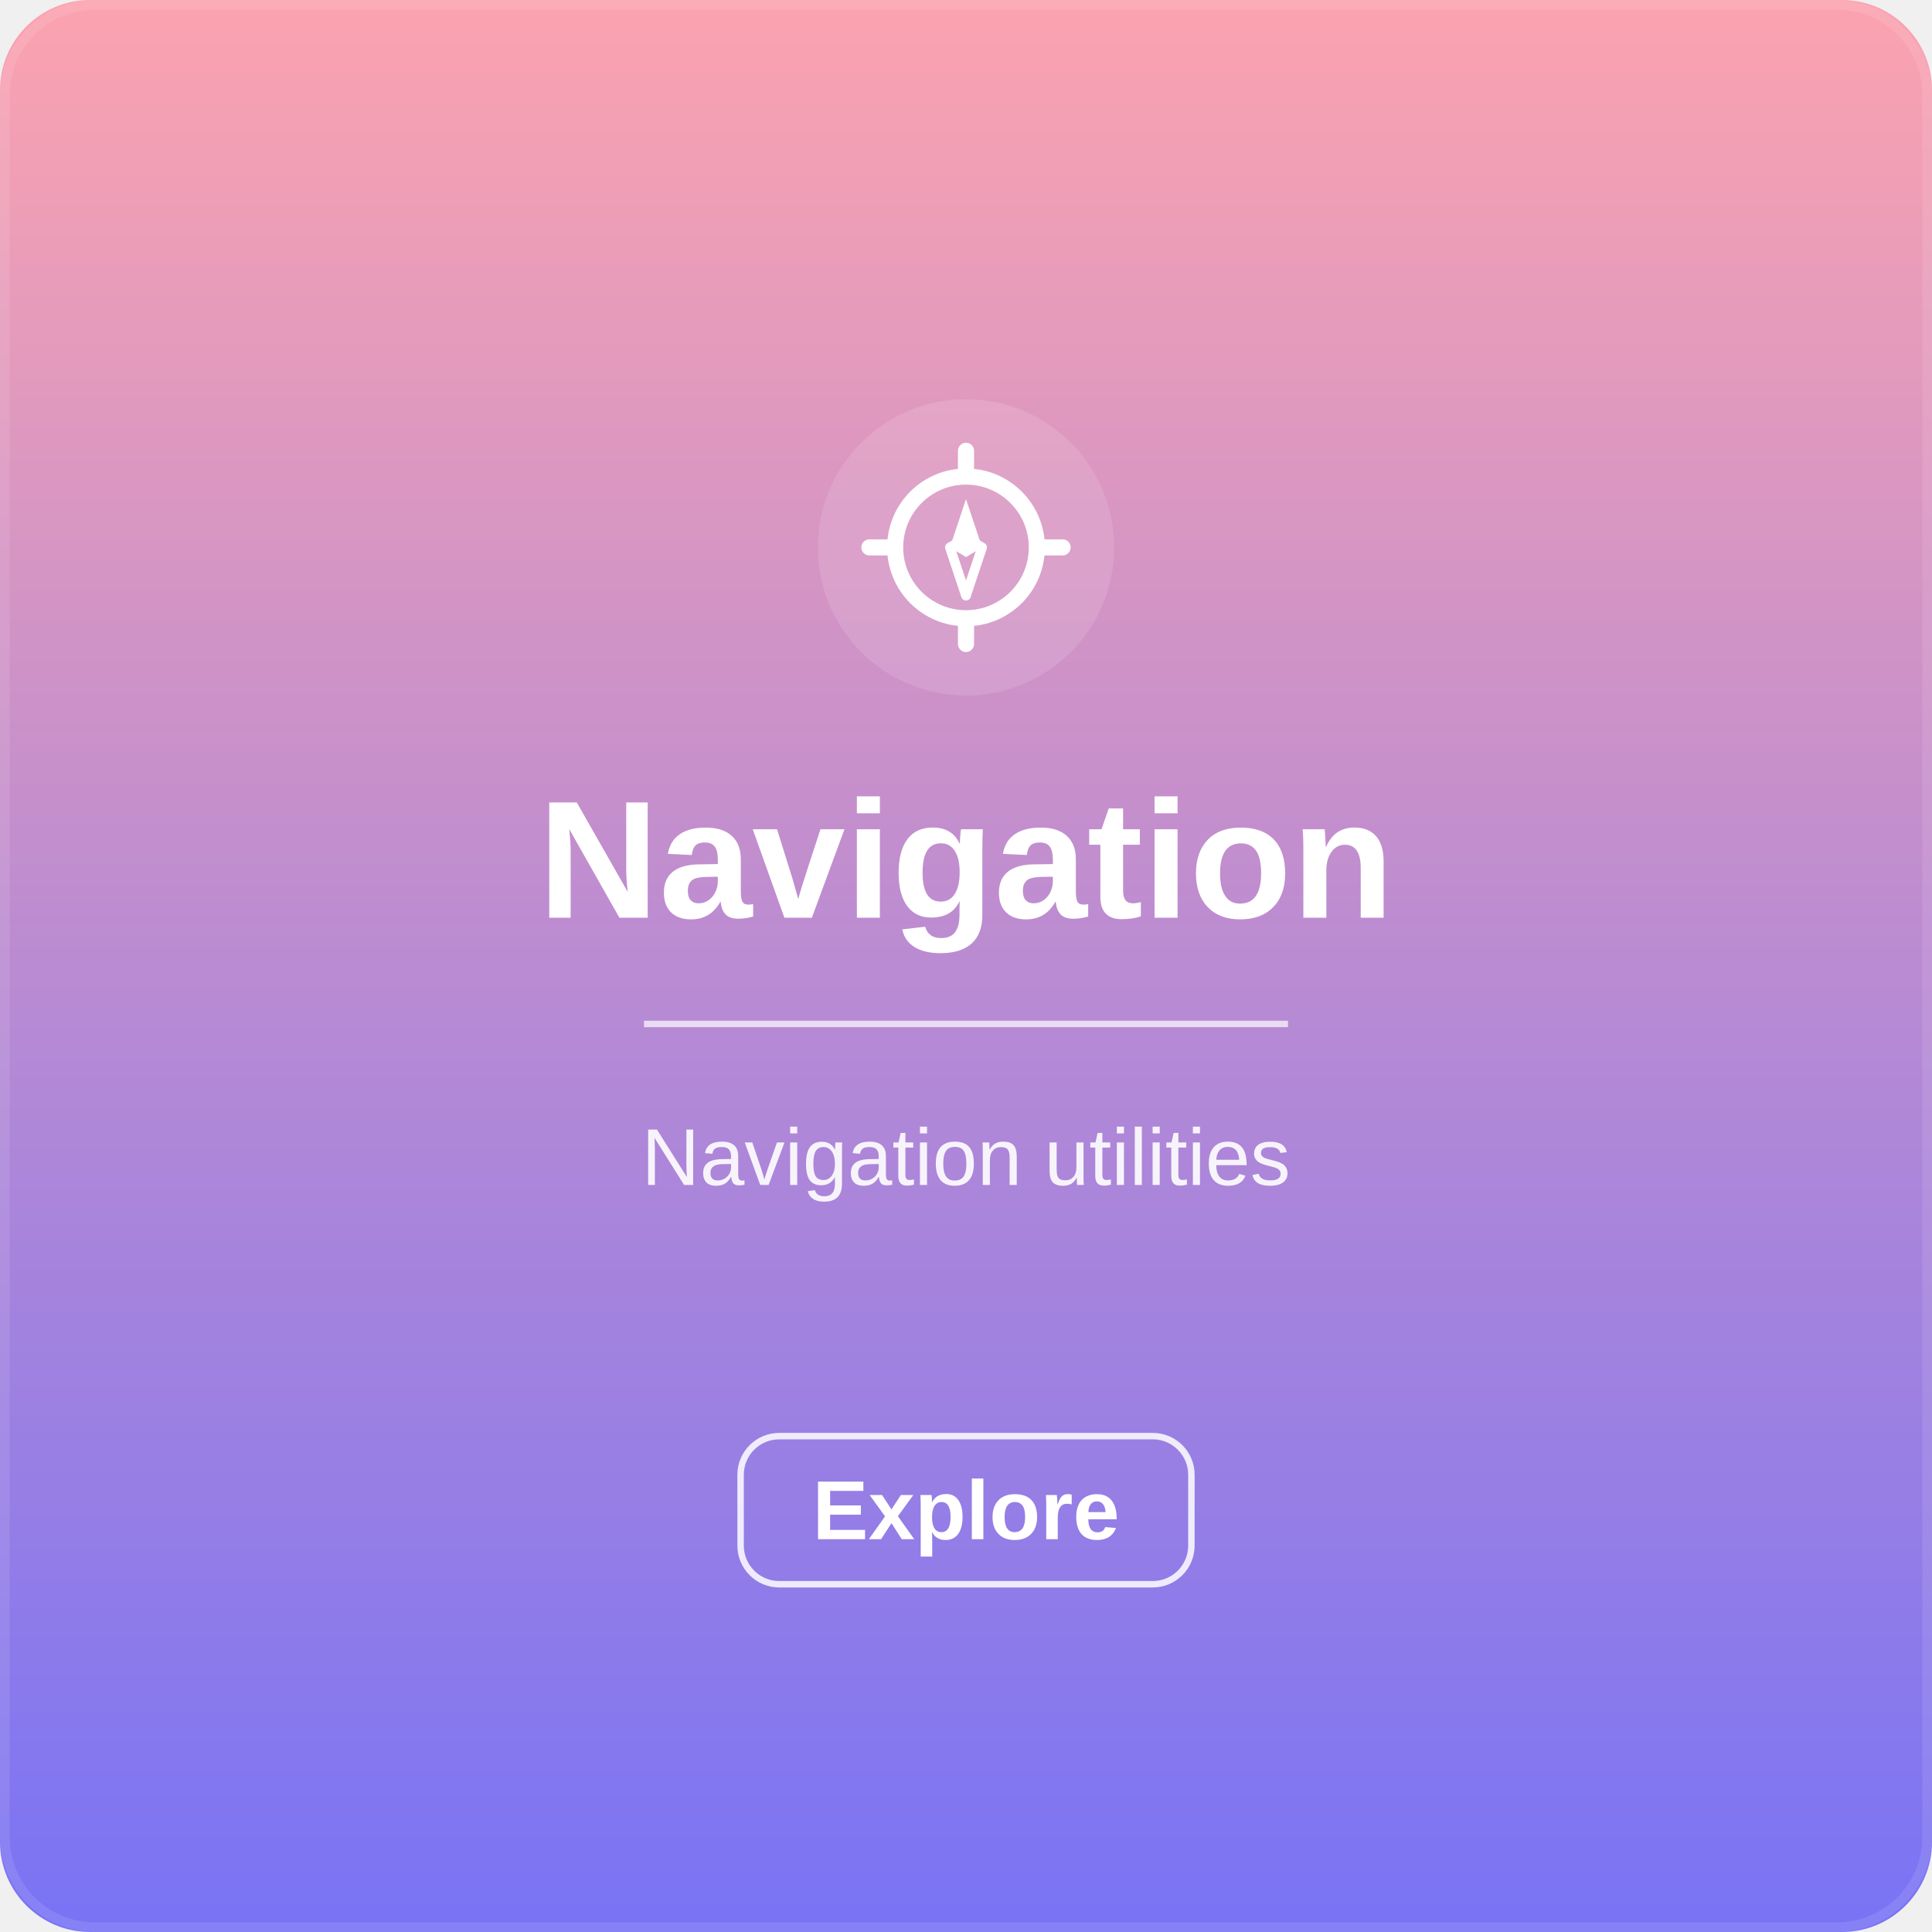
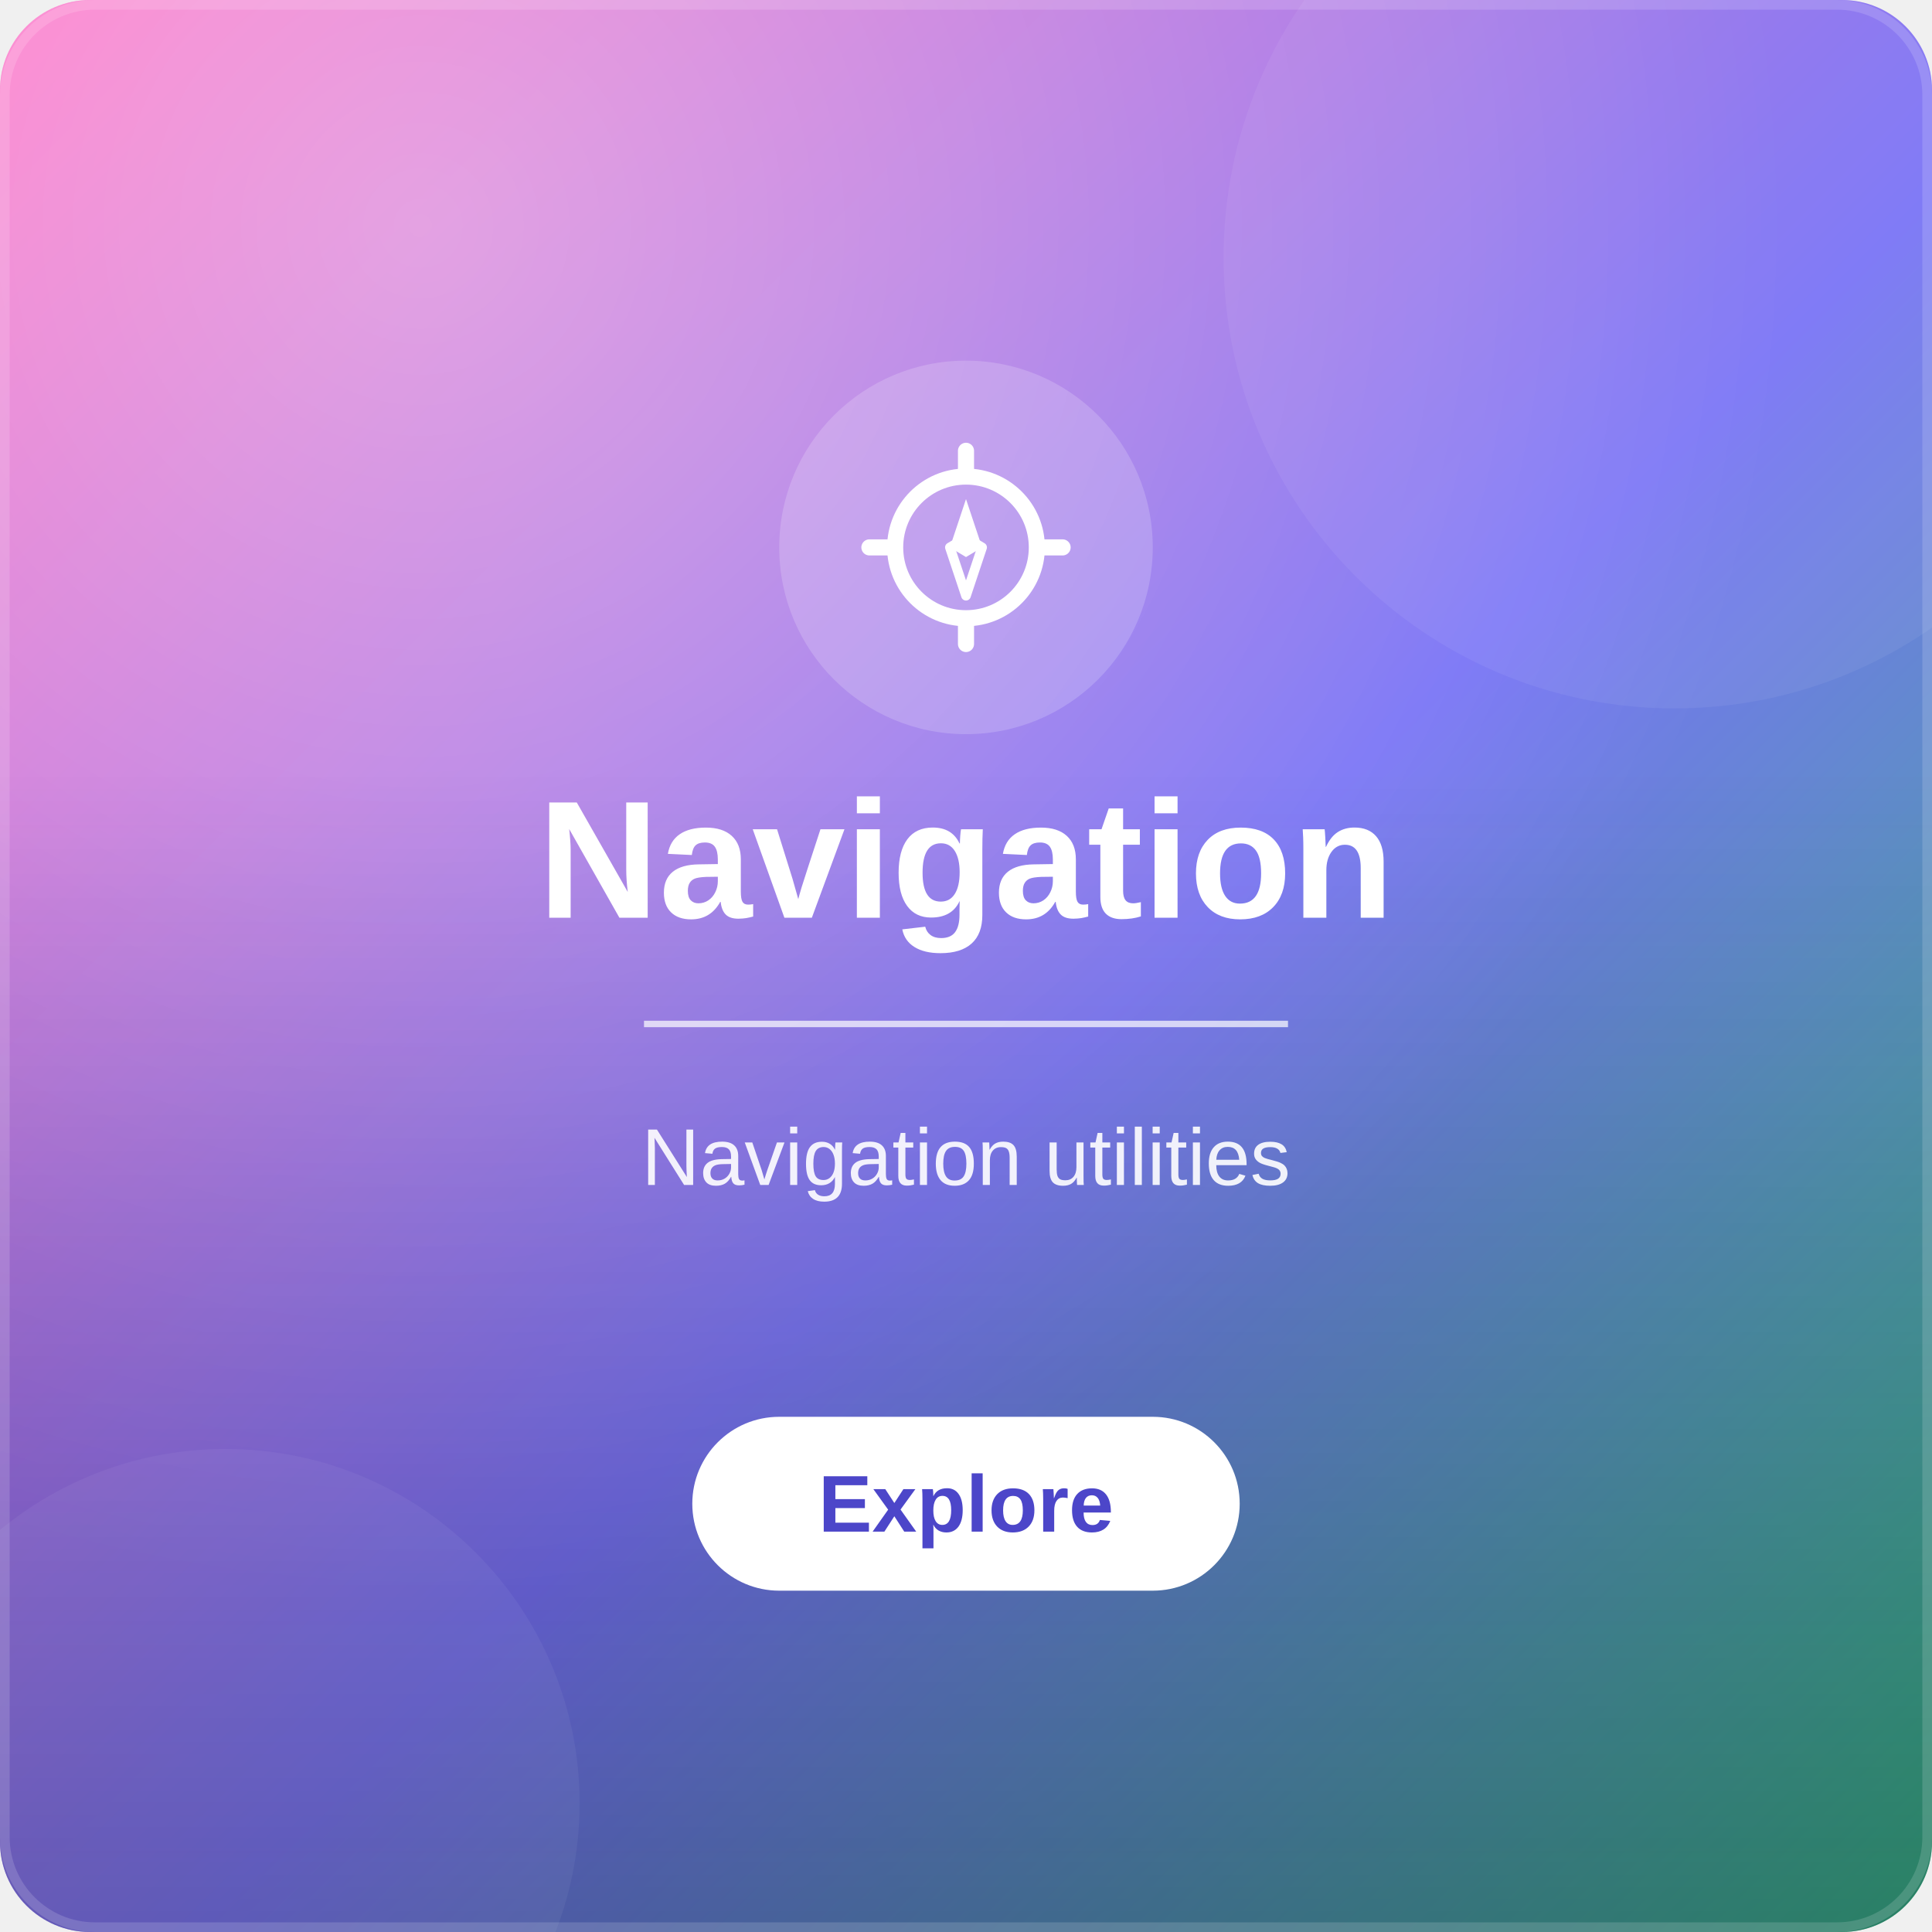
<svg xmlns="http://www.w3.org/2000/svg" width="600" height="600" viewBox="0 0 600 600">
  <defs>
-     <linearGradient id="bgGradient" x1="0%" y1="0%" x2="0%" y2="100%">
-       <stop offset="0%" stop-color="#FCA3AF" />
-       <stop offset="100%" stop-color="#7873f5" />
+     <linearGradient id="bgGradient" x1="0%" y1="0%" x2="100%" y2="100%">
+       <stop offset="0%" stop-color="#ff6ec4" />
+       <stop offset="55%" stop-color="#7873f5" />
+       <stop offset="100%" stop-color="#2fbf71" />
+     </linearGradient>
+     <radialGradient id="bgGlow" cx="22%" cy="12%" r="70%">
+       <stop offset="0%" stop-color="#FFFFFF" stop-opacity="0.35" />
+       <stop offset="100%" stop-color="#FFFFFF" stop-opacity="0" />
+     </radialGradient>
+     <linearGradient id="bgScrim" x1="0" y1="0" x2="0" y2="1">
+       <stop offset="40%" stop-color="#1e1b4b" stop-opacity="0" />
+       <stop offset="100%" stop-color="#1e1b4b" stop-opacity="0.38" />
    </linearGradient>
    <clipPath id="cardClip">
      <rect x="0" y="0" width="600" height="600" rx="28" ry="28" />
    </clipPath>
  </defs>
  <g clip-path="url(#cardClip)">
-     <rect x="0" y="0" width="600" height="600" fill="url(#bgGradient)" />
-     <circle cx="300" cy="170" r="46" fill="#FFFFFF" opacity="0.12" />
+     <g class="card-bg">
+       <rect width="600" height="600" fill="url(#bgGradient)" />
+       <rect width="600" height="600" fill="url(#bgGlow)" />
+       <rect width="600" height="600" fill="url(#bgScrim)" />
+       <circle cx="520" cy="80" r="140" fill="#FFFFFF" opacity="0.06" />
+       <circle cx="70" cy="560" r="110" fill="#FFFFFF" opacity="0.05" />
+     </g>
+     <circle cx="300" cy="170" r="58" fill="#FFFFFF" opacity="0.18" />
    <g transform="translate(300,170)">
      <g fill="none" stroke="#FFFFFF" stroke-width="5" stroke-linecap="round" stroke-linejoin="round">
        <circle cx="0" cy="0" r="22" />
        <line x1="0" y1="-30" x2="0" y2="-24" />
        <line x1="0" y1="24" x2="0" y2="30" />
        <line x1="-30" y1="0" x2="-24" y2="0" />
        <line x1="30" y1="0" x2="24" y2="0" />
      </g>
      <path d="M0 -15 L5 0 L0 3 L-5 0 Z" fill="#FFFFFF" stroke="none" />
      <path d="M0 15 L5 0 L0 -3 L-5 0 Z" fill="none" stroke="#FFFFFF" stroke-width="3" stroke-linejoin="round" />
    </g>
    <text x="300" y="285" text-anchor="middle" font-family="Arial, Helvetica, sans-serif" font-weight="800" font-size="52" fill="#FFFFFF">Navigation</text>
    <line x1="200" y1="318" x2="400" y2="318" stroke="#FFFFFF" stroke-width="2" opacity="0.7" />
    <text x="300" y="368" text-anchor="middle" font-family="Arial, Helvetica, sans-serif" font-weight="400" font-size="25" fill="#FFFFFF" opacity="0.9">Navigation utilities</text>
-     <rect x="230" y="446" width="140" height="46" rx="12" ry="12" fill="none" stroke="#FFFFFF" stroke-width="2" opacity="0.85" />
-     <text x="300" y="469" text-anchor="middle" dominant-baseline="central" font-family="Arial, Helvetica, sans-serif" font-weight="700" font-size="26" fill="#FFFFFF">Explore</text>
+     <rect x="215" y="440" width="170" height="54" rx="27" ry="27" fill="#FFFFFF" />
+     <text x="300" y="467" text-anchor="middle" dominant-baseline="central" font-family="Arial, Helvetica, sans-serif" font-weight="700" font-size="25" fill="#4c46c9">Explore</text>
  </g>
-   <rect x="1.5" y="1.5" width="597" height="597" rx="28" ry="28" fill="none" stroke="#FFFFFF" stroke-opacity="0.1" stroke-width="3" />
+   <rect x="1.5" y="1.5" width="597" height="597" rx="28" ry="28" fill="none" stroke="#FFFFFF" stroke-opacity="0.15" stroke-width="3" />
</svg>
